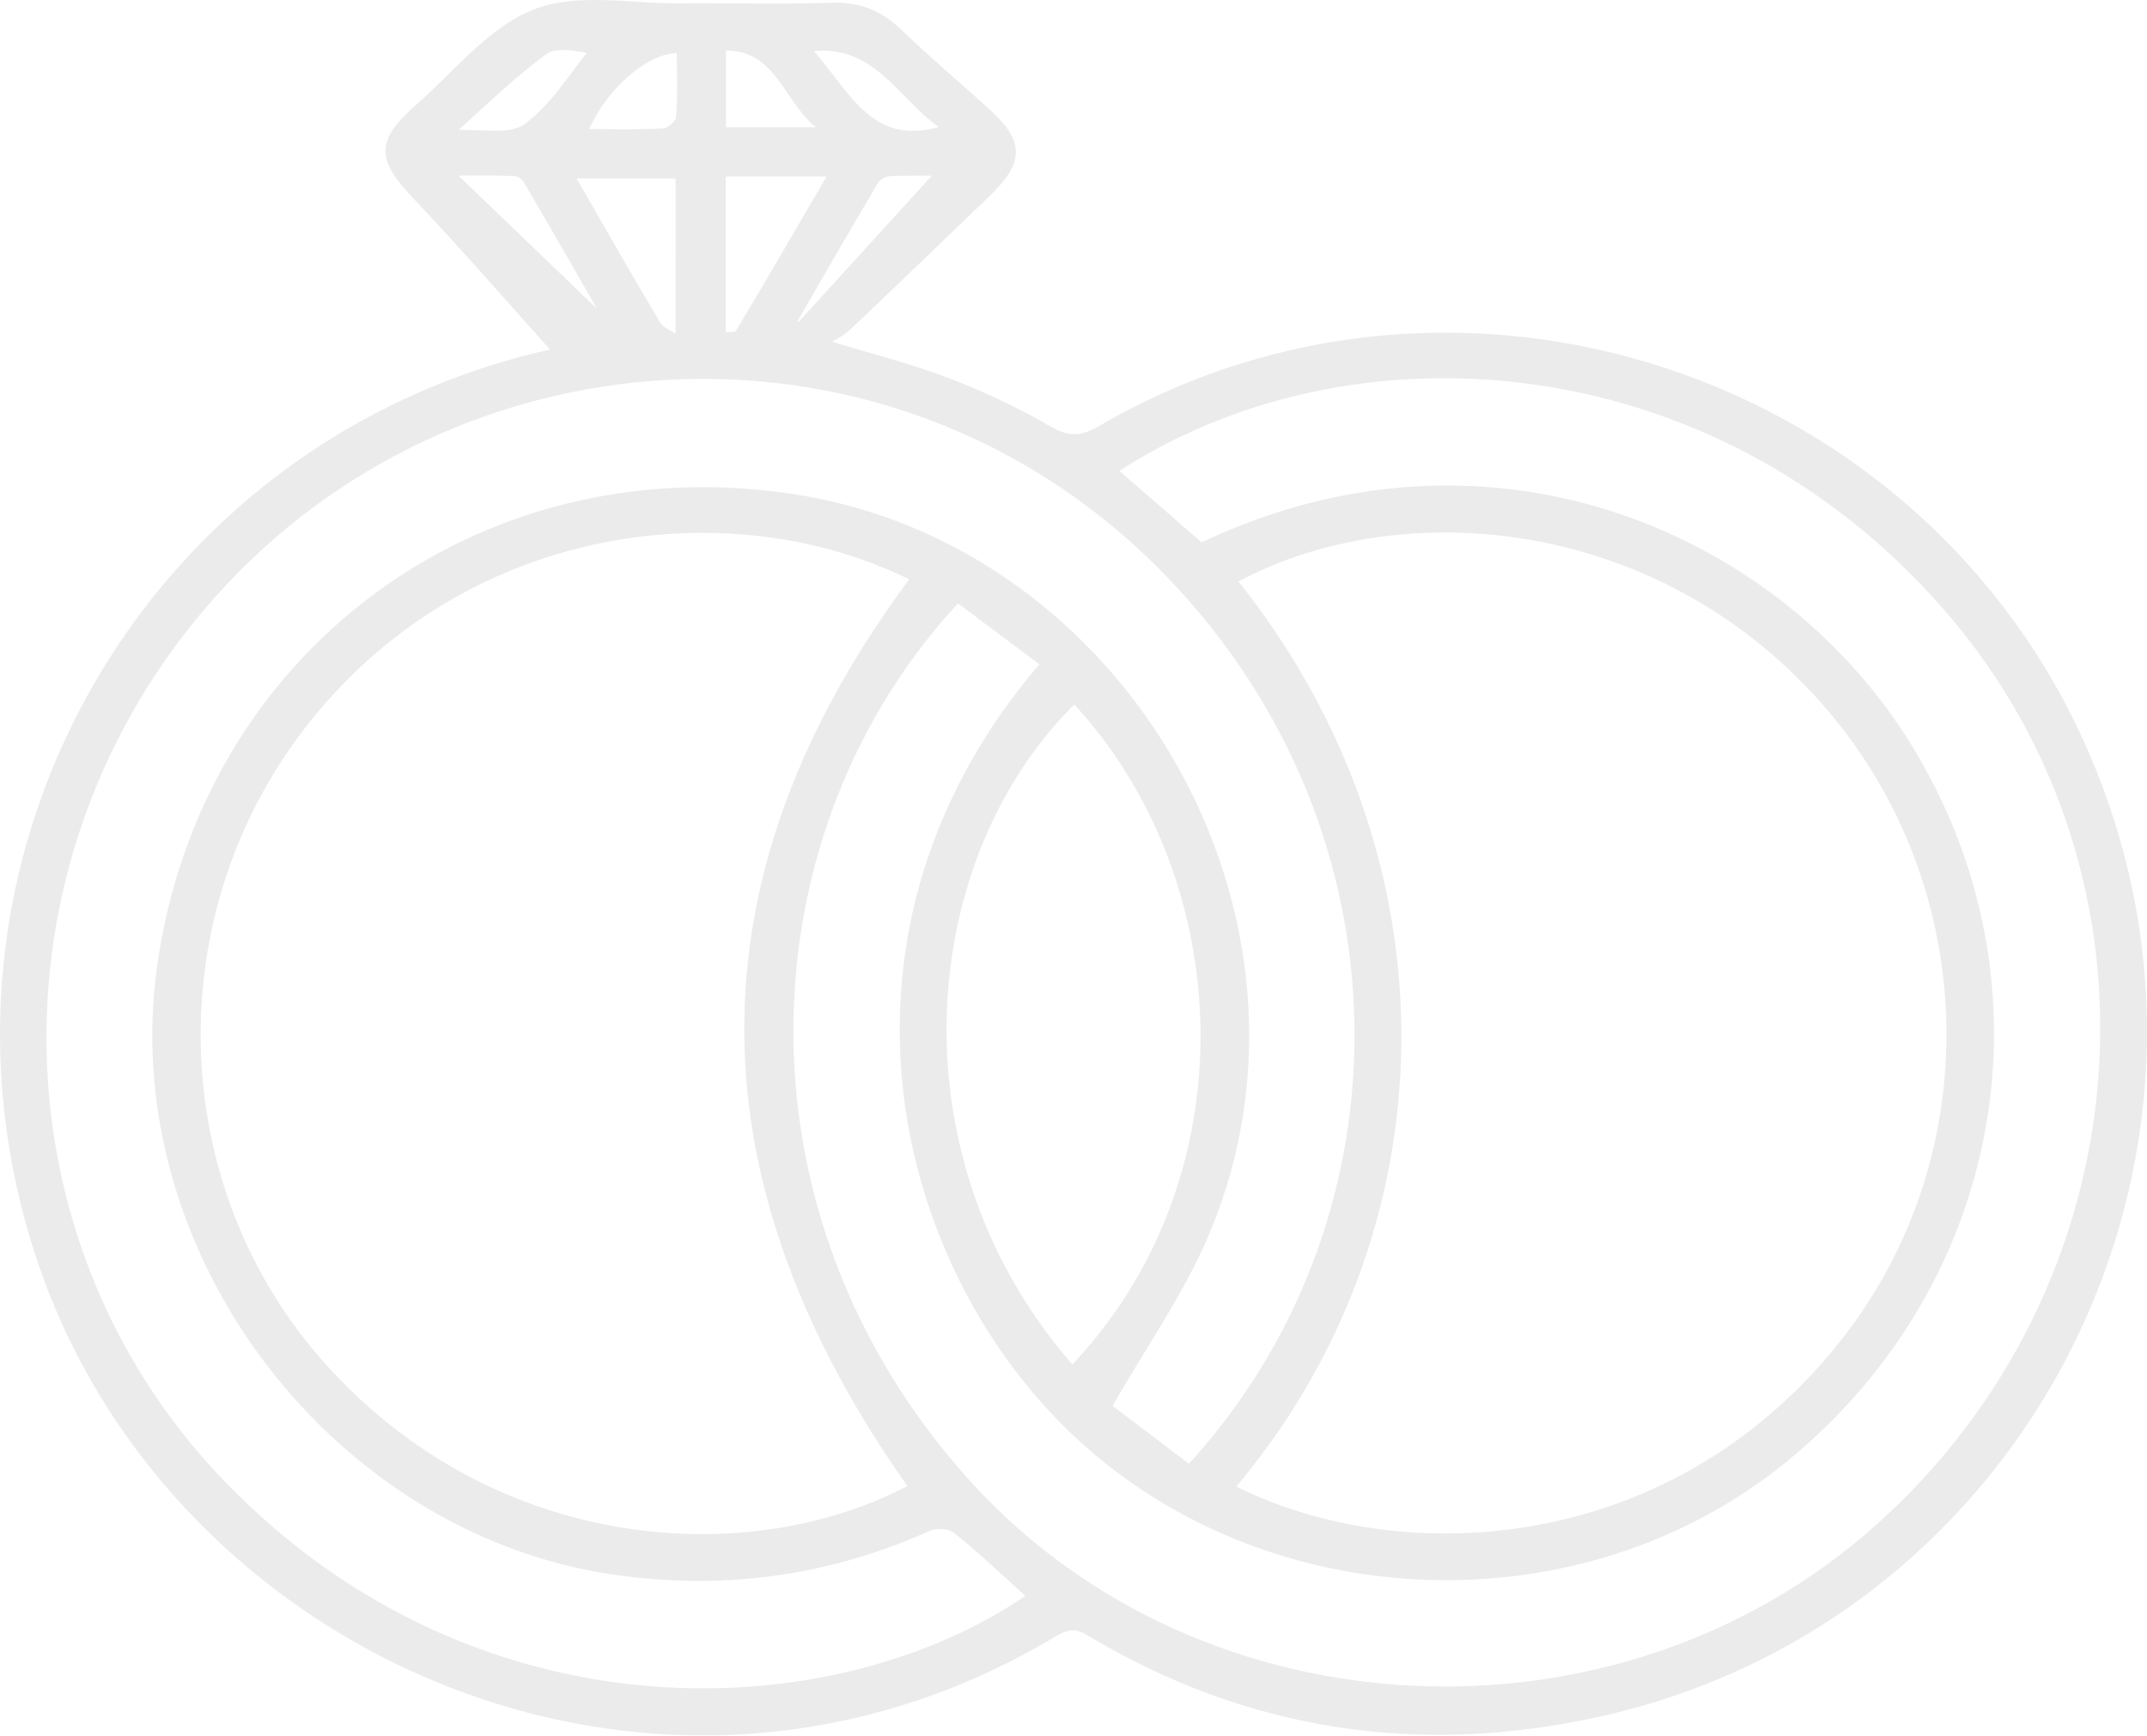
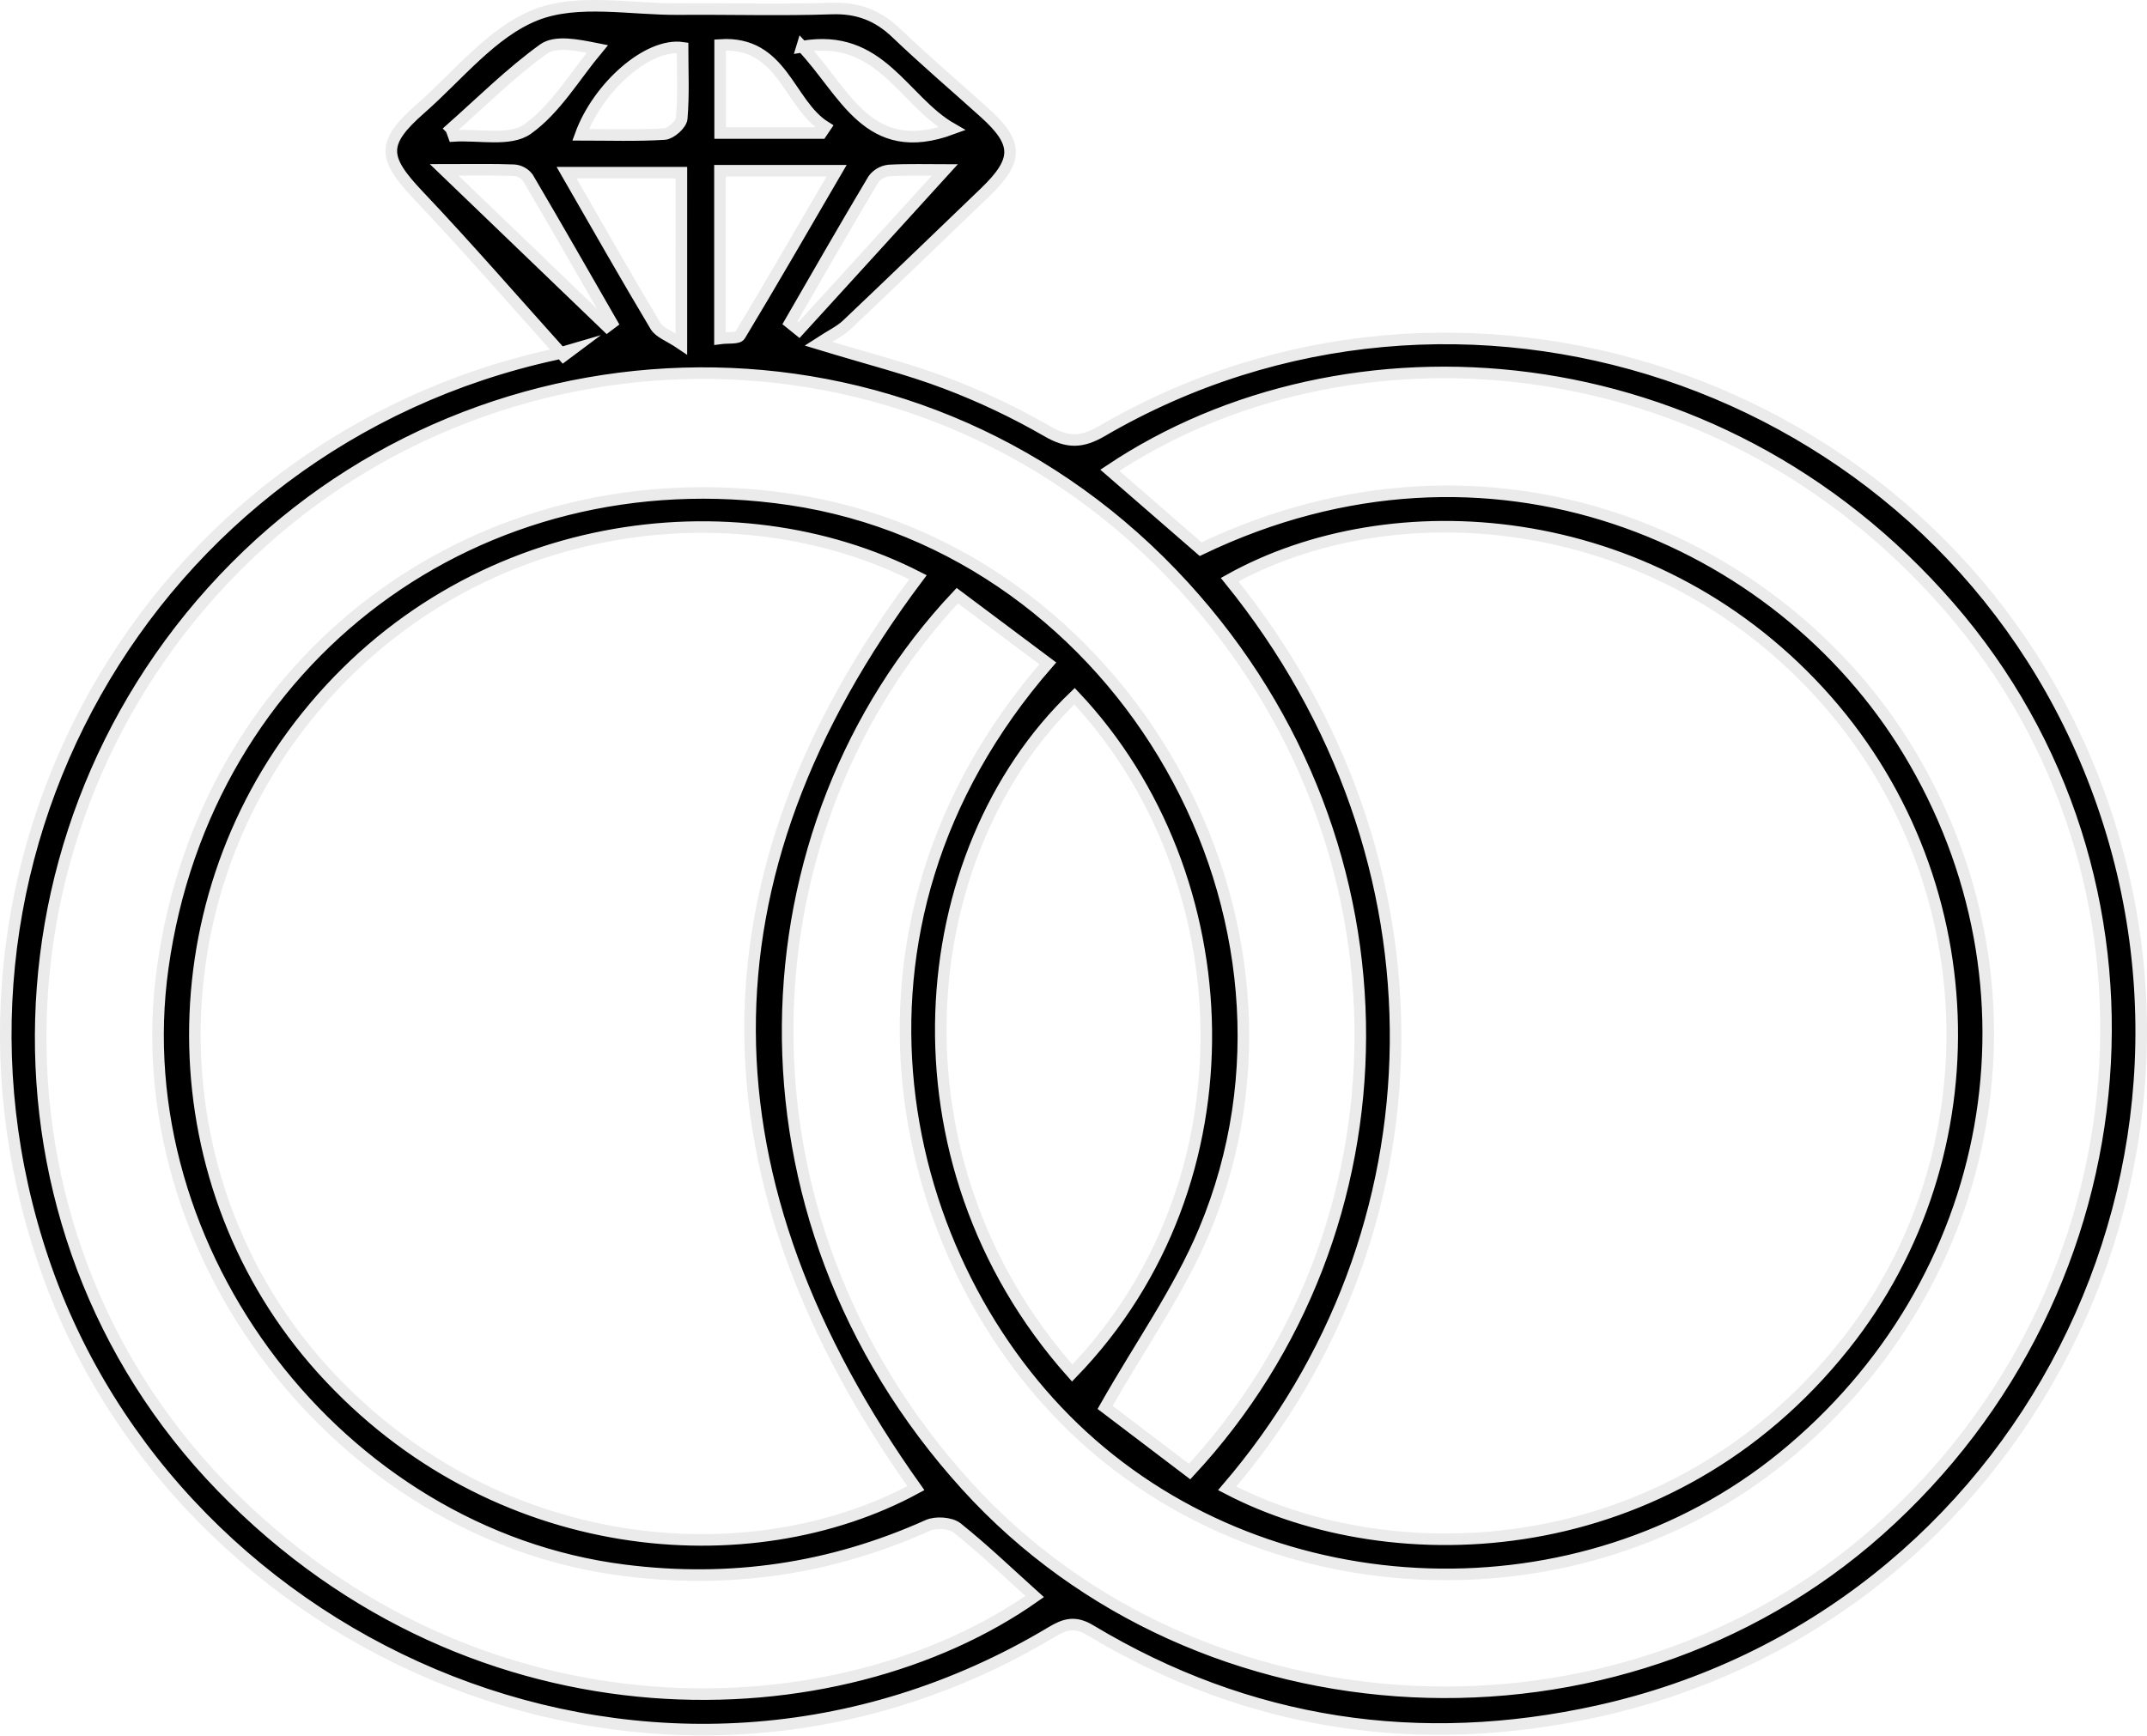
<svg xmlns="http://www.w3.org/2000/svg" id="Layer_1" data-name="Layer 1" viewBox="0 0 835.08 675.18">
-   <path d="M341.63,340.87c-18.75-20.84-37.11-42.05-56.38-62.39-13.95-14.73-14.53-20.37.8-33.82,14.6-12.81,27.77-29.76,44.87-36.48,16.29-6.41,36.83-2.08,55.51-2.23,19.84-.16,39.7.45,59.52-.22,10.14-.34,17.95,2.66,25.18,9.58,11.09,10.61,22.79,20.58,34.19,30.86,13.34,12,13.32,18.58.08,31.29-17.84,17.11-35.59,34.31-53.53,51.31-2.65,2.51-6.16,4.12-11.12,7.35,19.32,5.89,34.82,9.76,49.66,15.39a270.1,270.1,0,0,1,39.38,18.68c7.83,4.54,13.33,4.53,21.15,0,138.6-80.87,319.54-20.53,382.5,127.29C999.73,653,909.06,831.55,744.14,868.11c-69.43,15.39-136,5.6-197.6-31.43-6-3.62-9.94-2.36-15.1.73-152.13,91.13-340.24,8.23-392-144.17C87,539,179.43,374.86,338.49,340.24c2.17-.47,4.29-1.21,6.43-1.83ZM478.7,781.39C394,662.45,391.13,544.7,479.5,427c-71-36.34-174.9-24-237.74,54.15-60.23,74.86-57.63,183.33,6,253.88C314.32,808.79,414.28,816.34,478.7,781.39Zm121.08.08C664.89,815.47,771.9,811,839.7,726c59.47-74.61,55.67-183.42-9.83-254.53-66.24-71.91-166.23-78.6-229.14-43.53C689.08,537,684.79,682.44,599.78,781.47Zm-14.63-6.54c87.25-93.87,90.54-242.67-2.14-344.27C482.54,320.52,318,323.45,218.8,418.37c-103.12,98.73-108,261.63-10,362.56,99.64,102.61,240.36,96,316.09,42.63-10-9-19.68-18.3-30.15-26.69-2.53-2-8.25-2.4-11.36-1-37.82,17-77,22.71-118.22,17.48-110.58-14-194.84-123.76-179.4-234.47,16.83-120.75,123-200,243.88-182.19,129.7,19.16,212,163.34,161.28,284.46-9.83,23.49-25,44.77-38.63,68.83C561.73,757.18,573.5,766.1,585.15,774.93ZM494.81,434.16c-84.61,89.77-92.57,240.36,3.61,346.28,90.67,99.88,253.07,107.81,354.71,17.43,106-94.26,118.72-254.22,27.5-359.32-91.54-105.46-235.14-114.3-326.49-53.16l35.32,30.68c112.63-54.07,225.22-4,275.18,78.4,55.74,91.95,35,206.77-48.84,275-78.45,63.88-197.93,59.9-272.25-8.3C471.15,694.79,439.78,564.05,530,460.5ZM539.49,736.6c72.06-74.37,66.72-193.57.92-263.32C477.05,534,465.6,653.69,539.49,736.6Zm-137-467.77v65.25c3.17-.42,7,.11,7.78-1.2,12.56-20.86,24.73-42,37.59-64.05Zm-15,.77H342.84c12,20.84,23.06,40.37,34.58,59.63,1.56,2.62,5.43,3.85,10.06,7Zm-28.9,59.84,1.84-1.38c-10.85-18.86-21.63-37.76-32.67-56.51a7.44,7.44,0,0,0-5.4-2.91c-8-.32-16-.14-27.14-.14Zm83.32-75.28,1.58-2.34c-14.44-9-16.54-33.54-40.93-31.91v34.25ZM429.69,328l3.52,2.84c19-20.83,38-41.67,56.72-62.28-6.23,0-14-.25-21.65.17a8.7,8.7,0,0,0-6.14,3.51C451.14,290.68,440.46,309.35,429.69,328ZM387.94,221c-13.43-1.93-32.8,15.14-39.63,33.85,11,0,21.83.38,32.59-.29,2.46-.15,6.53-3.78,6.72-6.07C388.4,239.29,387.94,230,387.94,221Zm-90,31.52,1,2.76c9.75-.62,21.92,2.18,28.7-2.64,10.92-7.76,18.29-20.53,27.16-31.18-8.2-1.64-16.36-3.24-21,.09C321.05,230.76,309.78,242,297.93,252.51Zm136.53-32c16.75,17.67,25.52,44.1,58.25,32C473.53,241.54,465,215.21,434.46,220.55Z" transform="translate(-122.46 -202.41)" style="fill: #ebebeb;stroke: #ebebeb;stroke-miterlimit: 10;stroke-width: 4.499px" />
+   <path d="M341.63,340.87c-18.75-20.84-37.11-42.05-56.38-62.39-13.95-14.73-14.53-20.37.8-33.82,14.6-12.81,27.77-29.76,44.87-36.48,16.29-6.41,36.83-2.08,55.51-2.23,19.84-.16,39.7.45,59.52-.22,10.14-.34,17.95,2.66,25.18,9.58,11.09,10.61,22.79,20.58,34.19,30.86,13.34,12,13.32,18.58.08,31.29-17.84,17.11-35.59,34.31-53.53,51.31-2.65,2.51-6.16,4.12-11.12,7.35,19.32,5.89,34.82,9.76,49.66,15.39a270.1,270.1,0,0,1,39.38,18.68c7.83,4.54,13.33,4.53,21.15,0,138.6-80.87,319.54-20.53,382.5,127.29C999.73,653,909.06,831.55,744.14,868.11c-69.43,15.39-136,5.6-197.6-31.43-6-3.62-9.94-2.36-15.1.73-152.13,91.13-340.24,8.23-392-144.17C87,539,179.43,374.86,338.49,340.24c2.17-.47,4.29-1.21,6.43-1.83ZM478.7,781.39C394,662.45,391.13,544.7,479.5,427c-71-36.34-174.9-24-237.74,54.15-60.23,74.86-57.63,183.33,6,253.88C314.32,808.79,414.28,816.34,478.7,781.39Zm121.08.08C664.89,815.47,771.9,811,839.7,726c59.47-74.61,55.67-183.42-9.83-254.53-66.24-71.91-166.23-78.6-229.14-43.53C689.08,537,684.79,682.44,599.78,781.47Zm-14.63-6.54c87.25-93.87,90.54-242.67-2.14-344.27C482.54,320.52,318,323.45,218.8,418.37c-103.12,98.73-108,261.63-10,362.56,99.64,102.61,240.36,96,316.09,42.63-10-9-19.68-18.3-30.15-26.69-2.53-2-8.25-2.4-11.36-1-37.82,17-77,22.71-118.22,17.48-110.58-14-194.84-123.76-179.4-234.47,16.83-120.75,123-200,243.88-182.19,129.7,19.16,212,163.34,161.28,284.46-9.83,23.49-25,44.77-38.63,68.83C561.73,757.18,573.5,766.1,585.15,774.93ZM494.81,434.16c-84.61,89.77-92.57,240.36,3.61,346.28,90.67,99.88,253.07,107.81,354.71,17.43,106-94.26,118.72-254.22,27.5-359.32-91.54-105.46-235.14-114.3-326.49-53.16l35.32,30.68c112.63-54.07,225.22-4,275.18,78.4,55.74,91.95,35,206.77-48.84,275-78.45,63.88-197.93,59.9-272.25-8.3C471.15,694.79,439.78,564.05,530,460.5ZM539.49,736.6c72.06-74.37,66.72-193.57.92-263.32C477.05,534,465.6,653.69,539.49,736.6Zm-137-467.77v65.25c3.17-.42,7,.11,7.78-1.2,12.56-20.86,24.73-42,37.59-64.05Zm-15,.77H342.84c12,20.84,23.06,40.37,34.58,59.63,1.56,2.62,5.43,3.85,10.06,7Zm-28.9,59.84,1.84-1.38c-10.85-18.86-21.63-37.76-32.67-56.51a7.44,7.44,0,0,0-5.4-2.91c-8-.32-16-.14-27.14-.14Zm83.32-75.28,1.58-2.34c-14.44-9-16.54-33.54-40.93-31.91v34.25ZM429.69,328l3.52,2.84c19-20.83,38-41.67,56.72-62.28-6.23,0-14-.25-21.65.17a8.7,8.7,0,0,0-6.14,3.51C451.14,290.68,440.46,309.35,429.69,328ZM387.94,221c-13.43-1.93-32.8,15.14-39.63,33.85,11,0,21.83.38,32.59-.29,2.46-.15,6.53-3.78,6.72-6.07C388.4,239.29,387.94,230,387.94,221Zm-90,31.52,1,2.76c9.75-.62,21.92,2.18,28.7-2.64,10.92-7.76,18.29-20.53,27.16-31.18-8.2-1.64-16.36-3.24-21,.09C321.05,230.76,309.78,242,297.93,252.51Zm136.53-32c16.75,17.67,25.52,44.1,58.25,32C473.53,241.54,465,215.21,434.46,220.55Z" transform="translate(-122.46 -202.41)" style="fill: #000;stroke: #ebebeb;stroke-miterlimit: 10;stroke-width: 4.499px" />
</svg>
